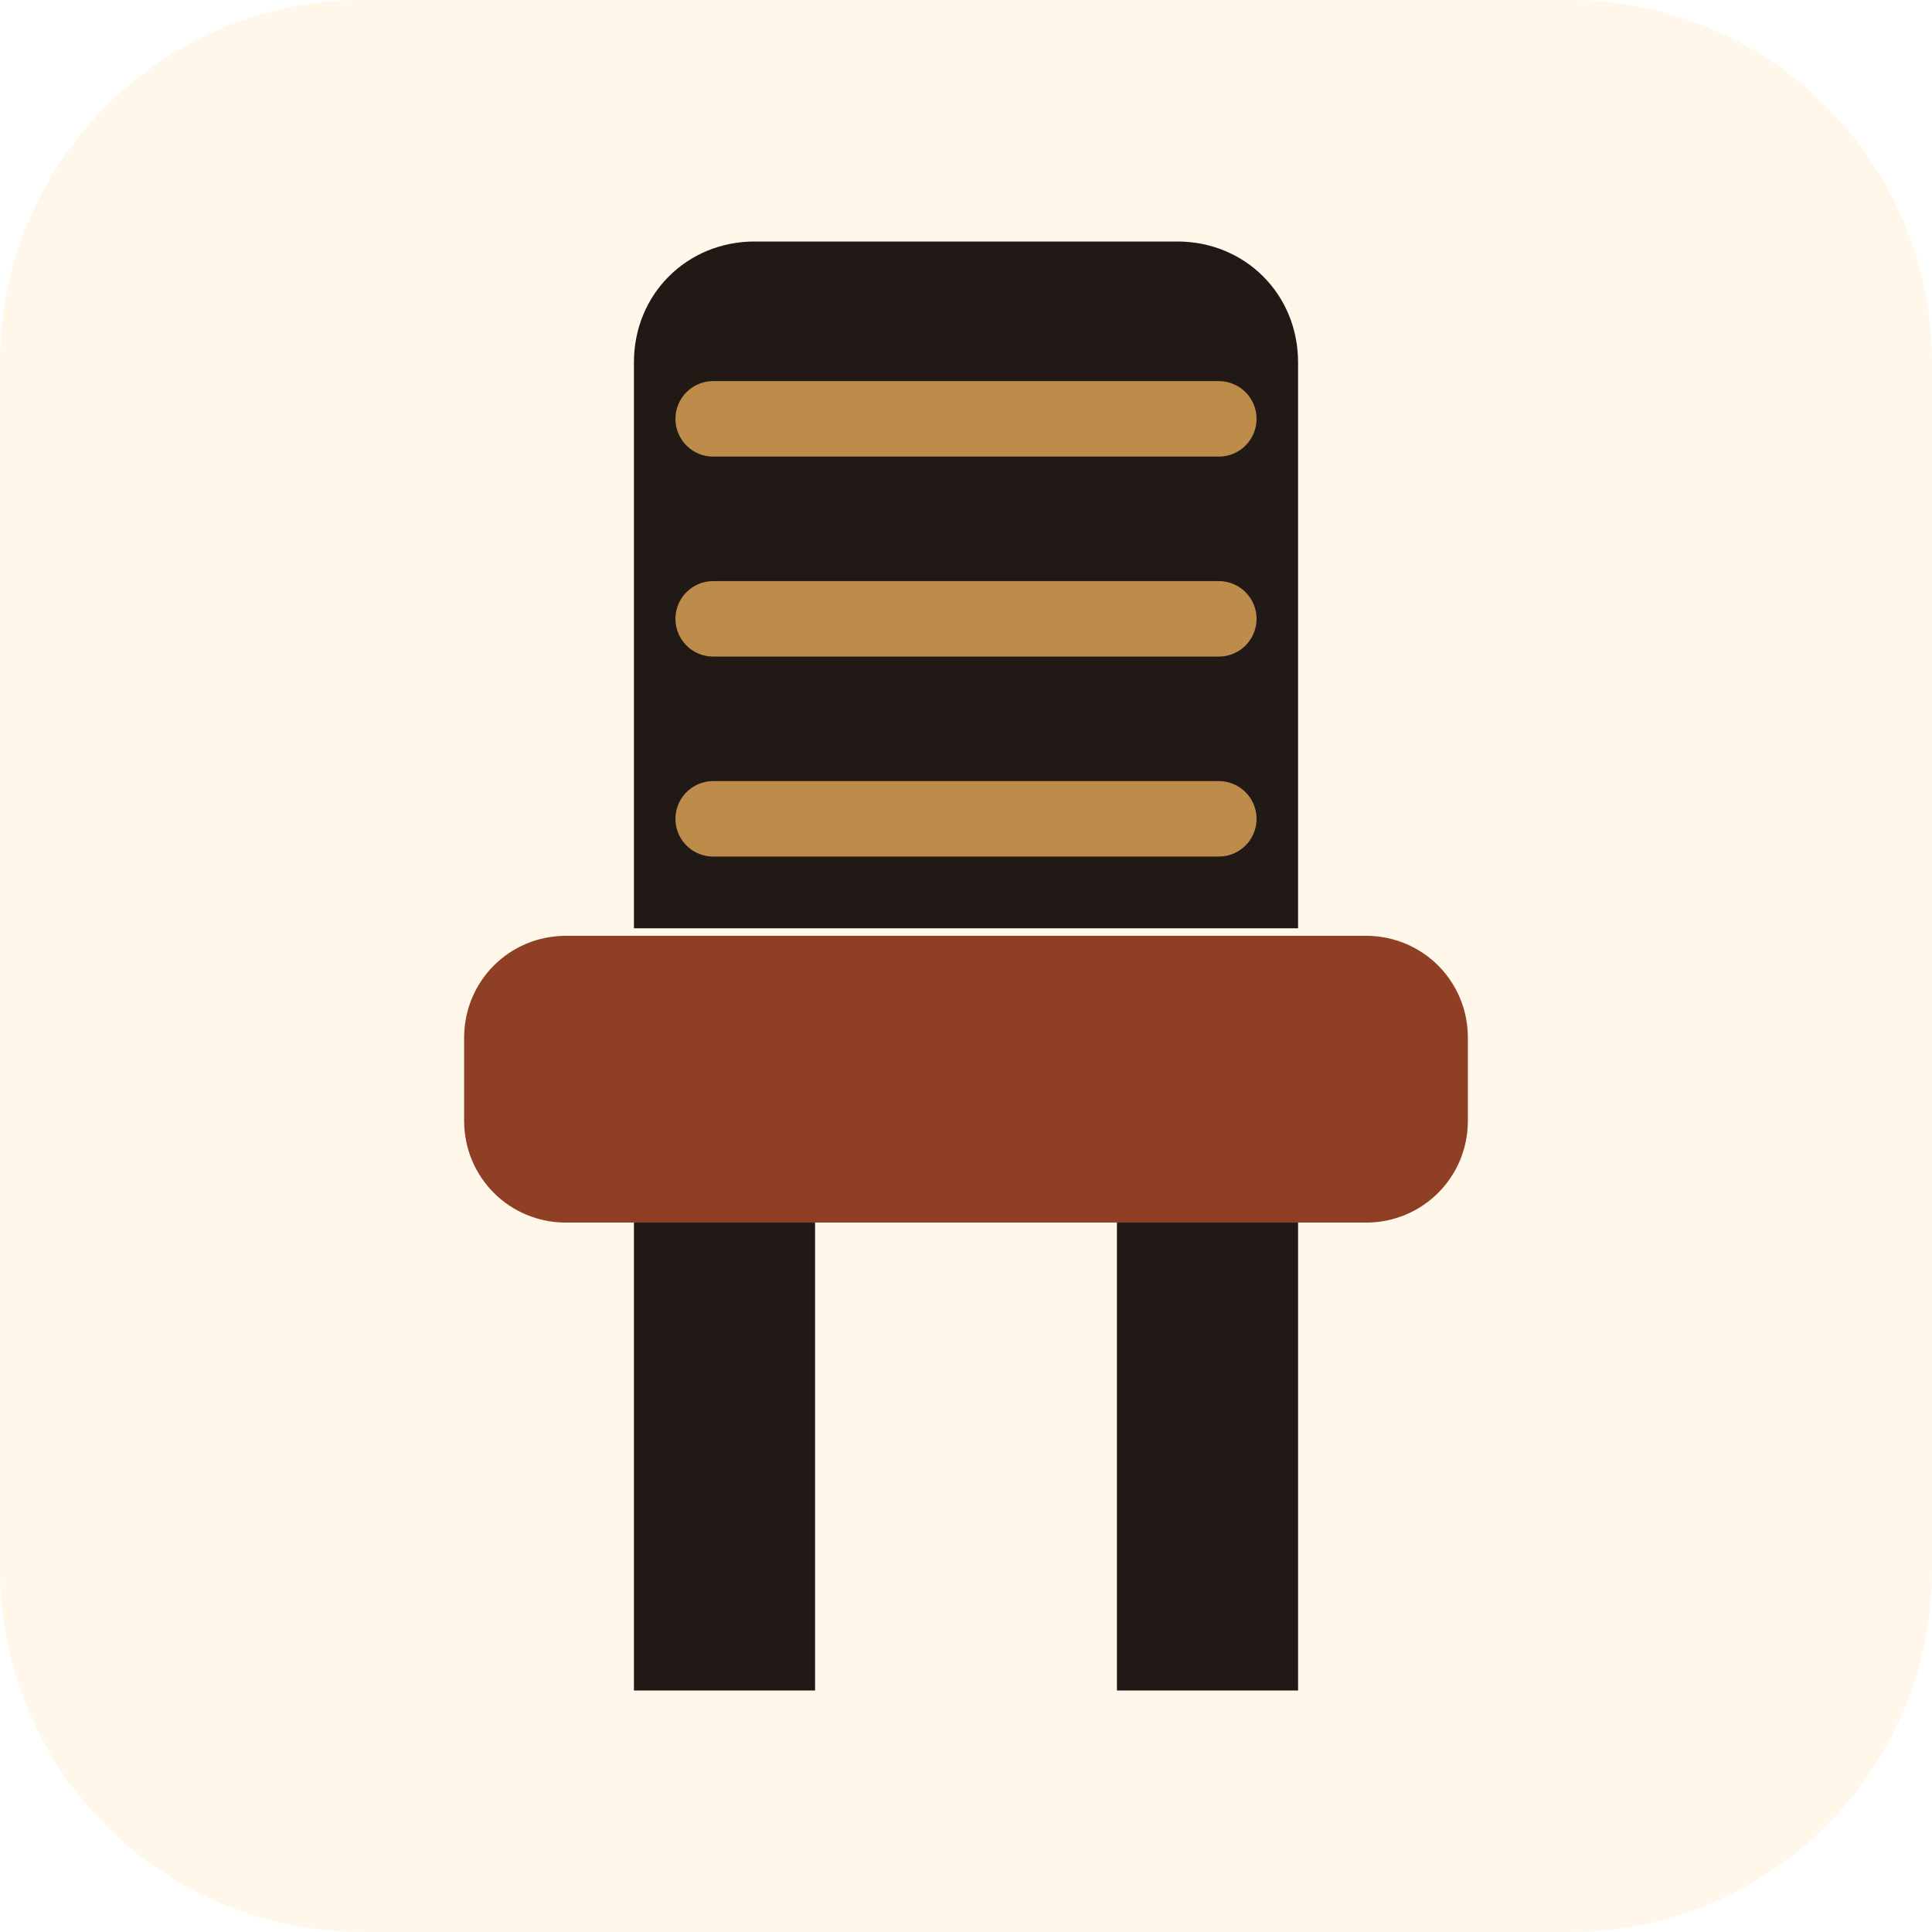
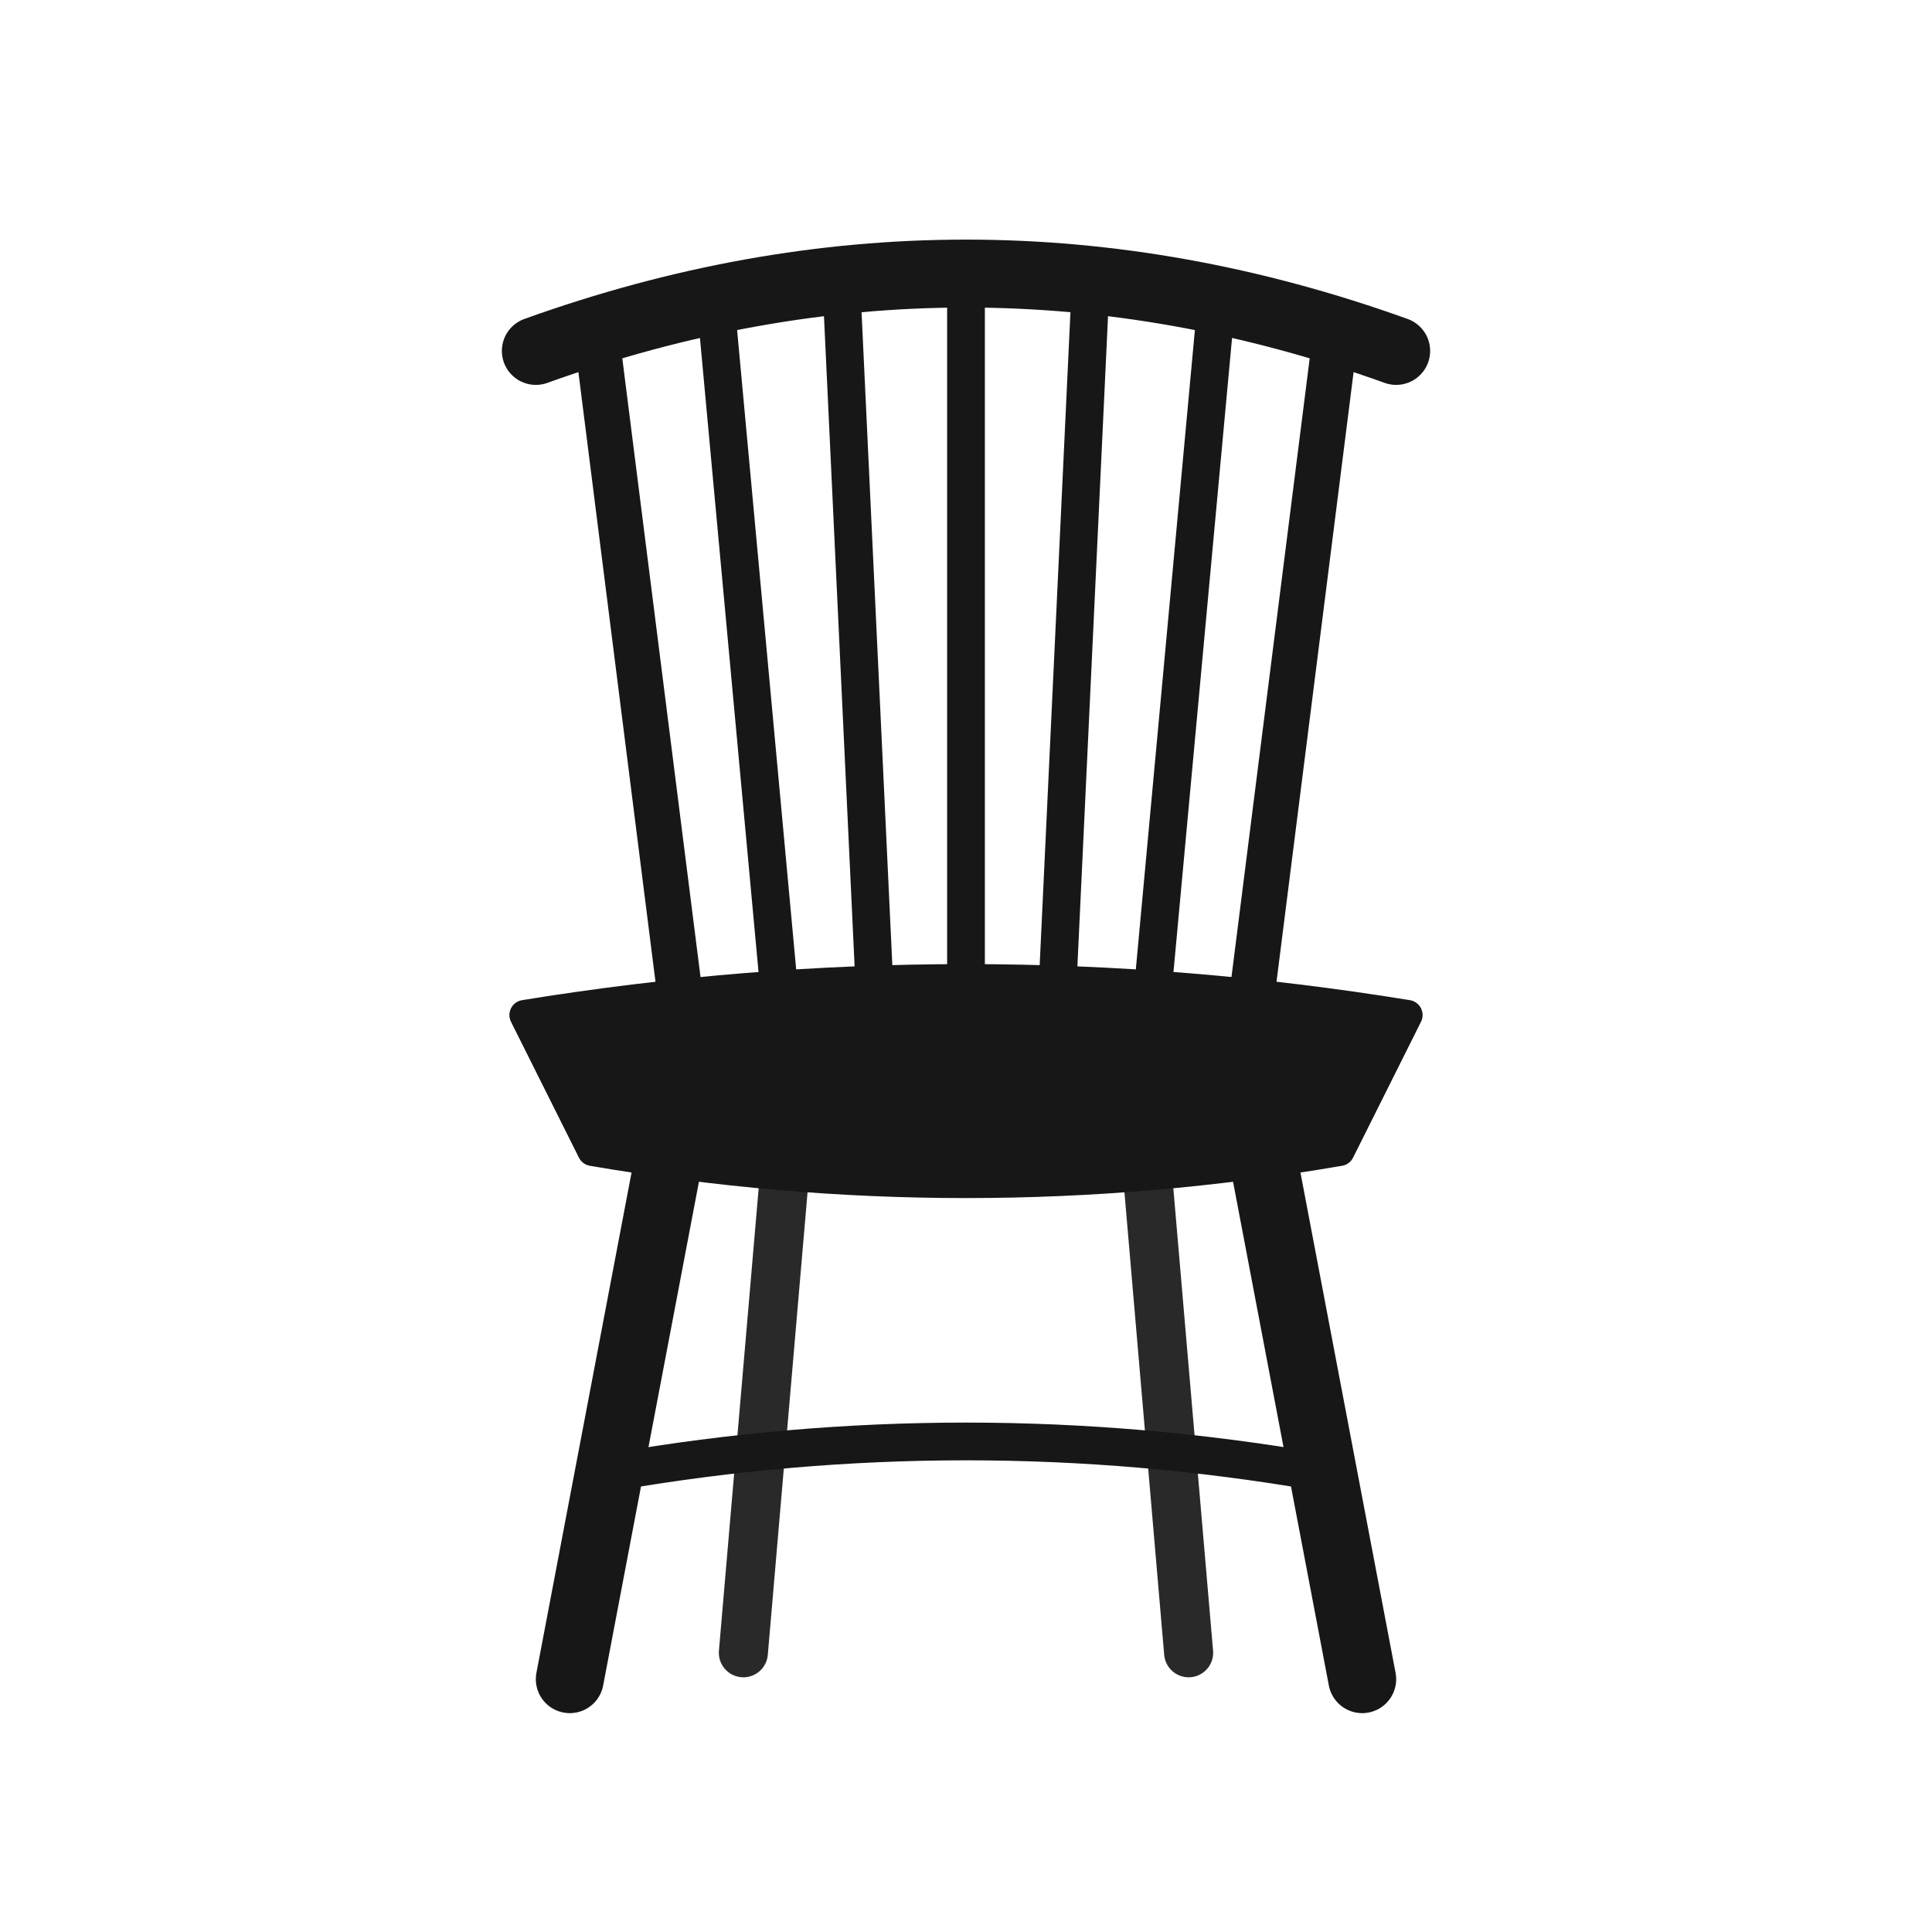
<svg xmlns="http://www.w3.org/2000/svg" width="512" height="512" viewBox="0 0 512 512" fill="none">
-   <rect width="512" height="512" rx="96" fill="#FFF7EA" />
-   <path d="M168 96c0-18 14-32 32-32h112c18 0 32 14 32 32v150H168V96Z" fill="#201915" />
-   <path d="M150 248h212c15 0 27 12 27 27v22c0 15-12 27-27 27H150c-15 0-27-12-27-27v-22c0-15 12-27 27-27Z" fill="#8F3F24" />
-   <path d="M168 324h48v124h-48V324ZM296 324h48v124h-48V324Z" fill="#201915" />
-   <path d="M189 111h134" stroke="#BD8B4A" stroke-width="20" stroke-linecap="round" />
-   <path d="M189 164h134" stroke="#BD8B4A" stroke-width="20" stroke-linecap="round" />
-   <path d="M189 217h134" stroke="#BD8B4A" stroke-width="20" stroke-linecap="round" />
+   <g stroke="#171717" stroke-linecap="round" stroke-linejoin="round">
+     <path d="M142 93 Q256 52 370 93" stroke-width="18" />
+     <path d="M159 96 L181 270" stroke-width="12" />
+     <path d="M190 84 L207 268" stroke-width="10" />
+     <path d="M223 76 L232 267" stroke-width="10" />
+     <path d="M256 73 L256 267" stroke-width="10" />
+     <path d="M289 76 L280 267" stroke-width="10" />
+     <path d="M322 84 L305 268" stroke-width="10" />
+     <path d="M353 96 L331 270" stroke-width="12" />
+     <path d="M139 269 Q256 250 373 269 L355 305 Q256 322 157 305 Z" fill="#171717" stroke-width="8" />
+     <path d="M178 303 L151 445" stroke-width="18" />
+     <path d="M334 303 L361 445" stroke-width="18" />
+     <path d="M208 310 L197 438" stroke-width="13" opacity=".92" />
+     <path d="M304 310 L315 438" stroke-width="13" opacity=".92" />
+     <path d="M163 390 Q256 374 349 390" stroke-width="10" />
+   </g>
</svg>
